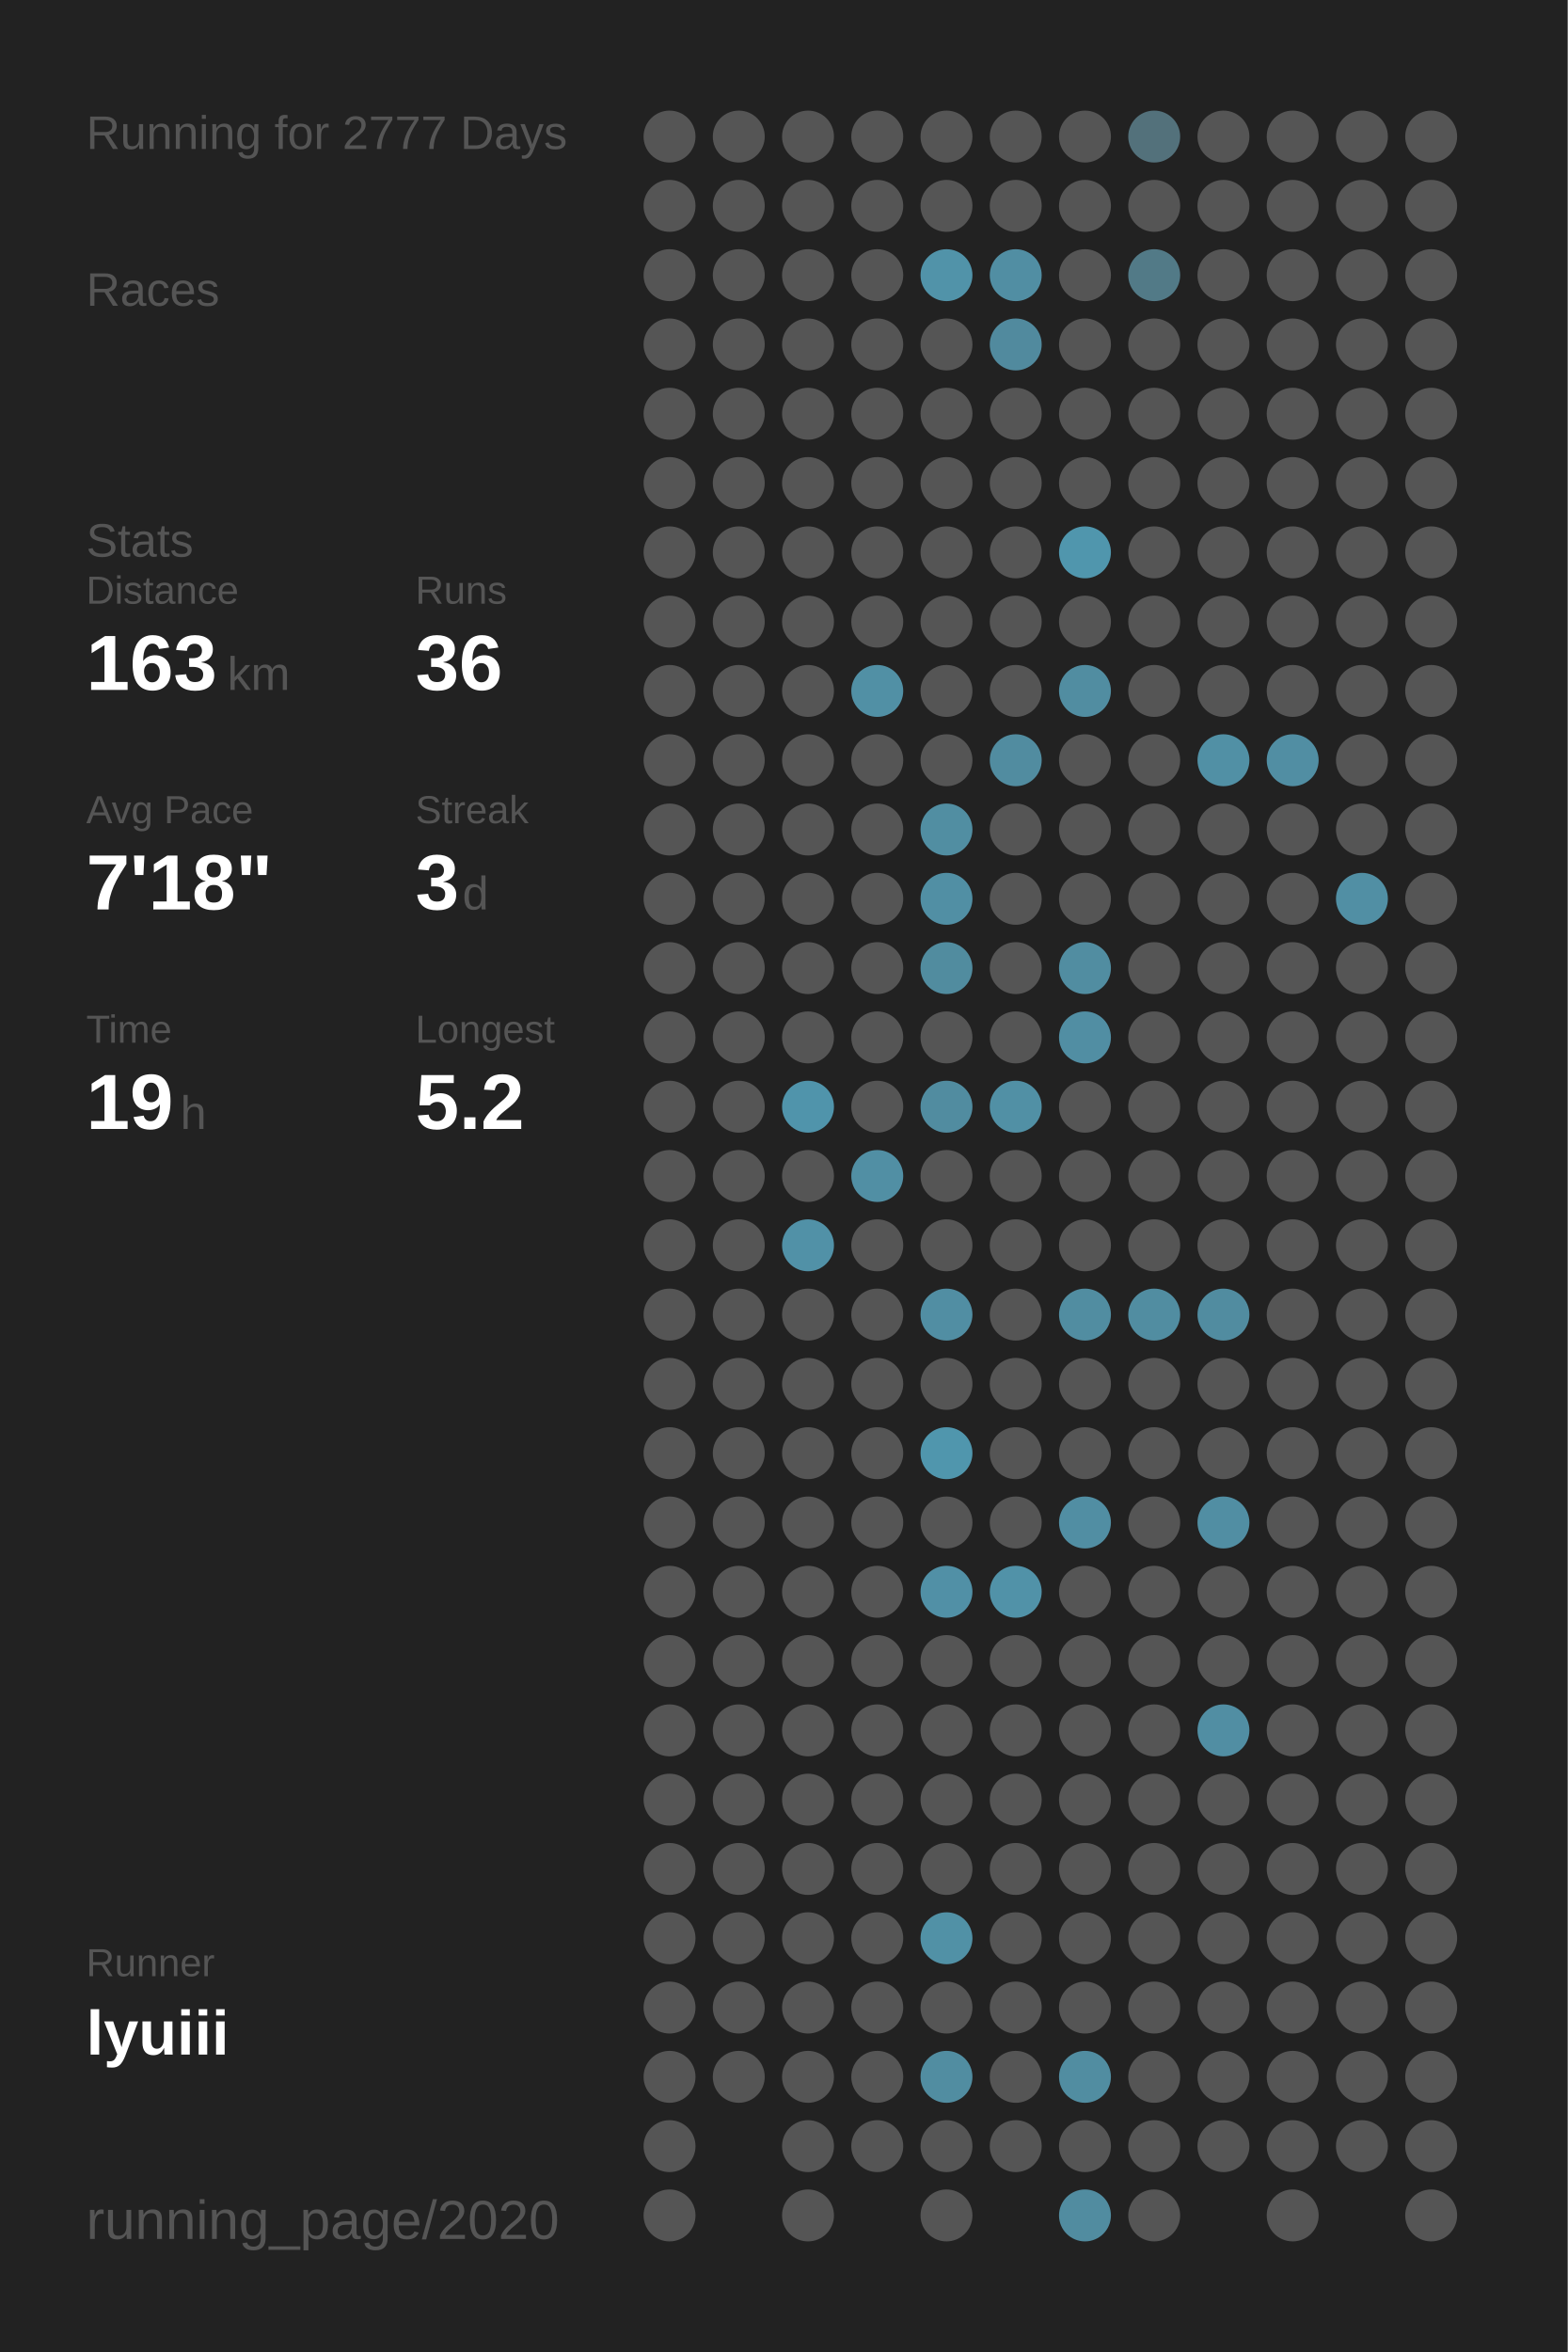
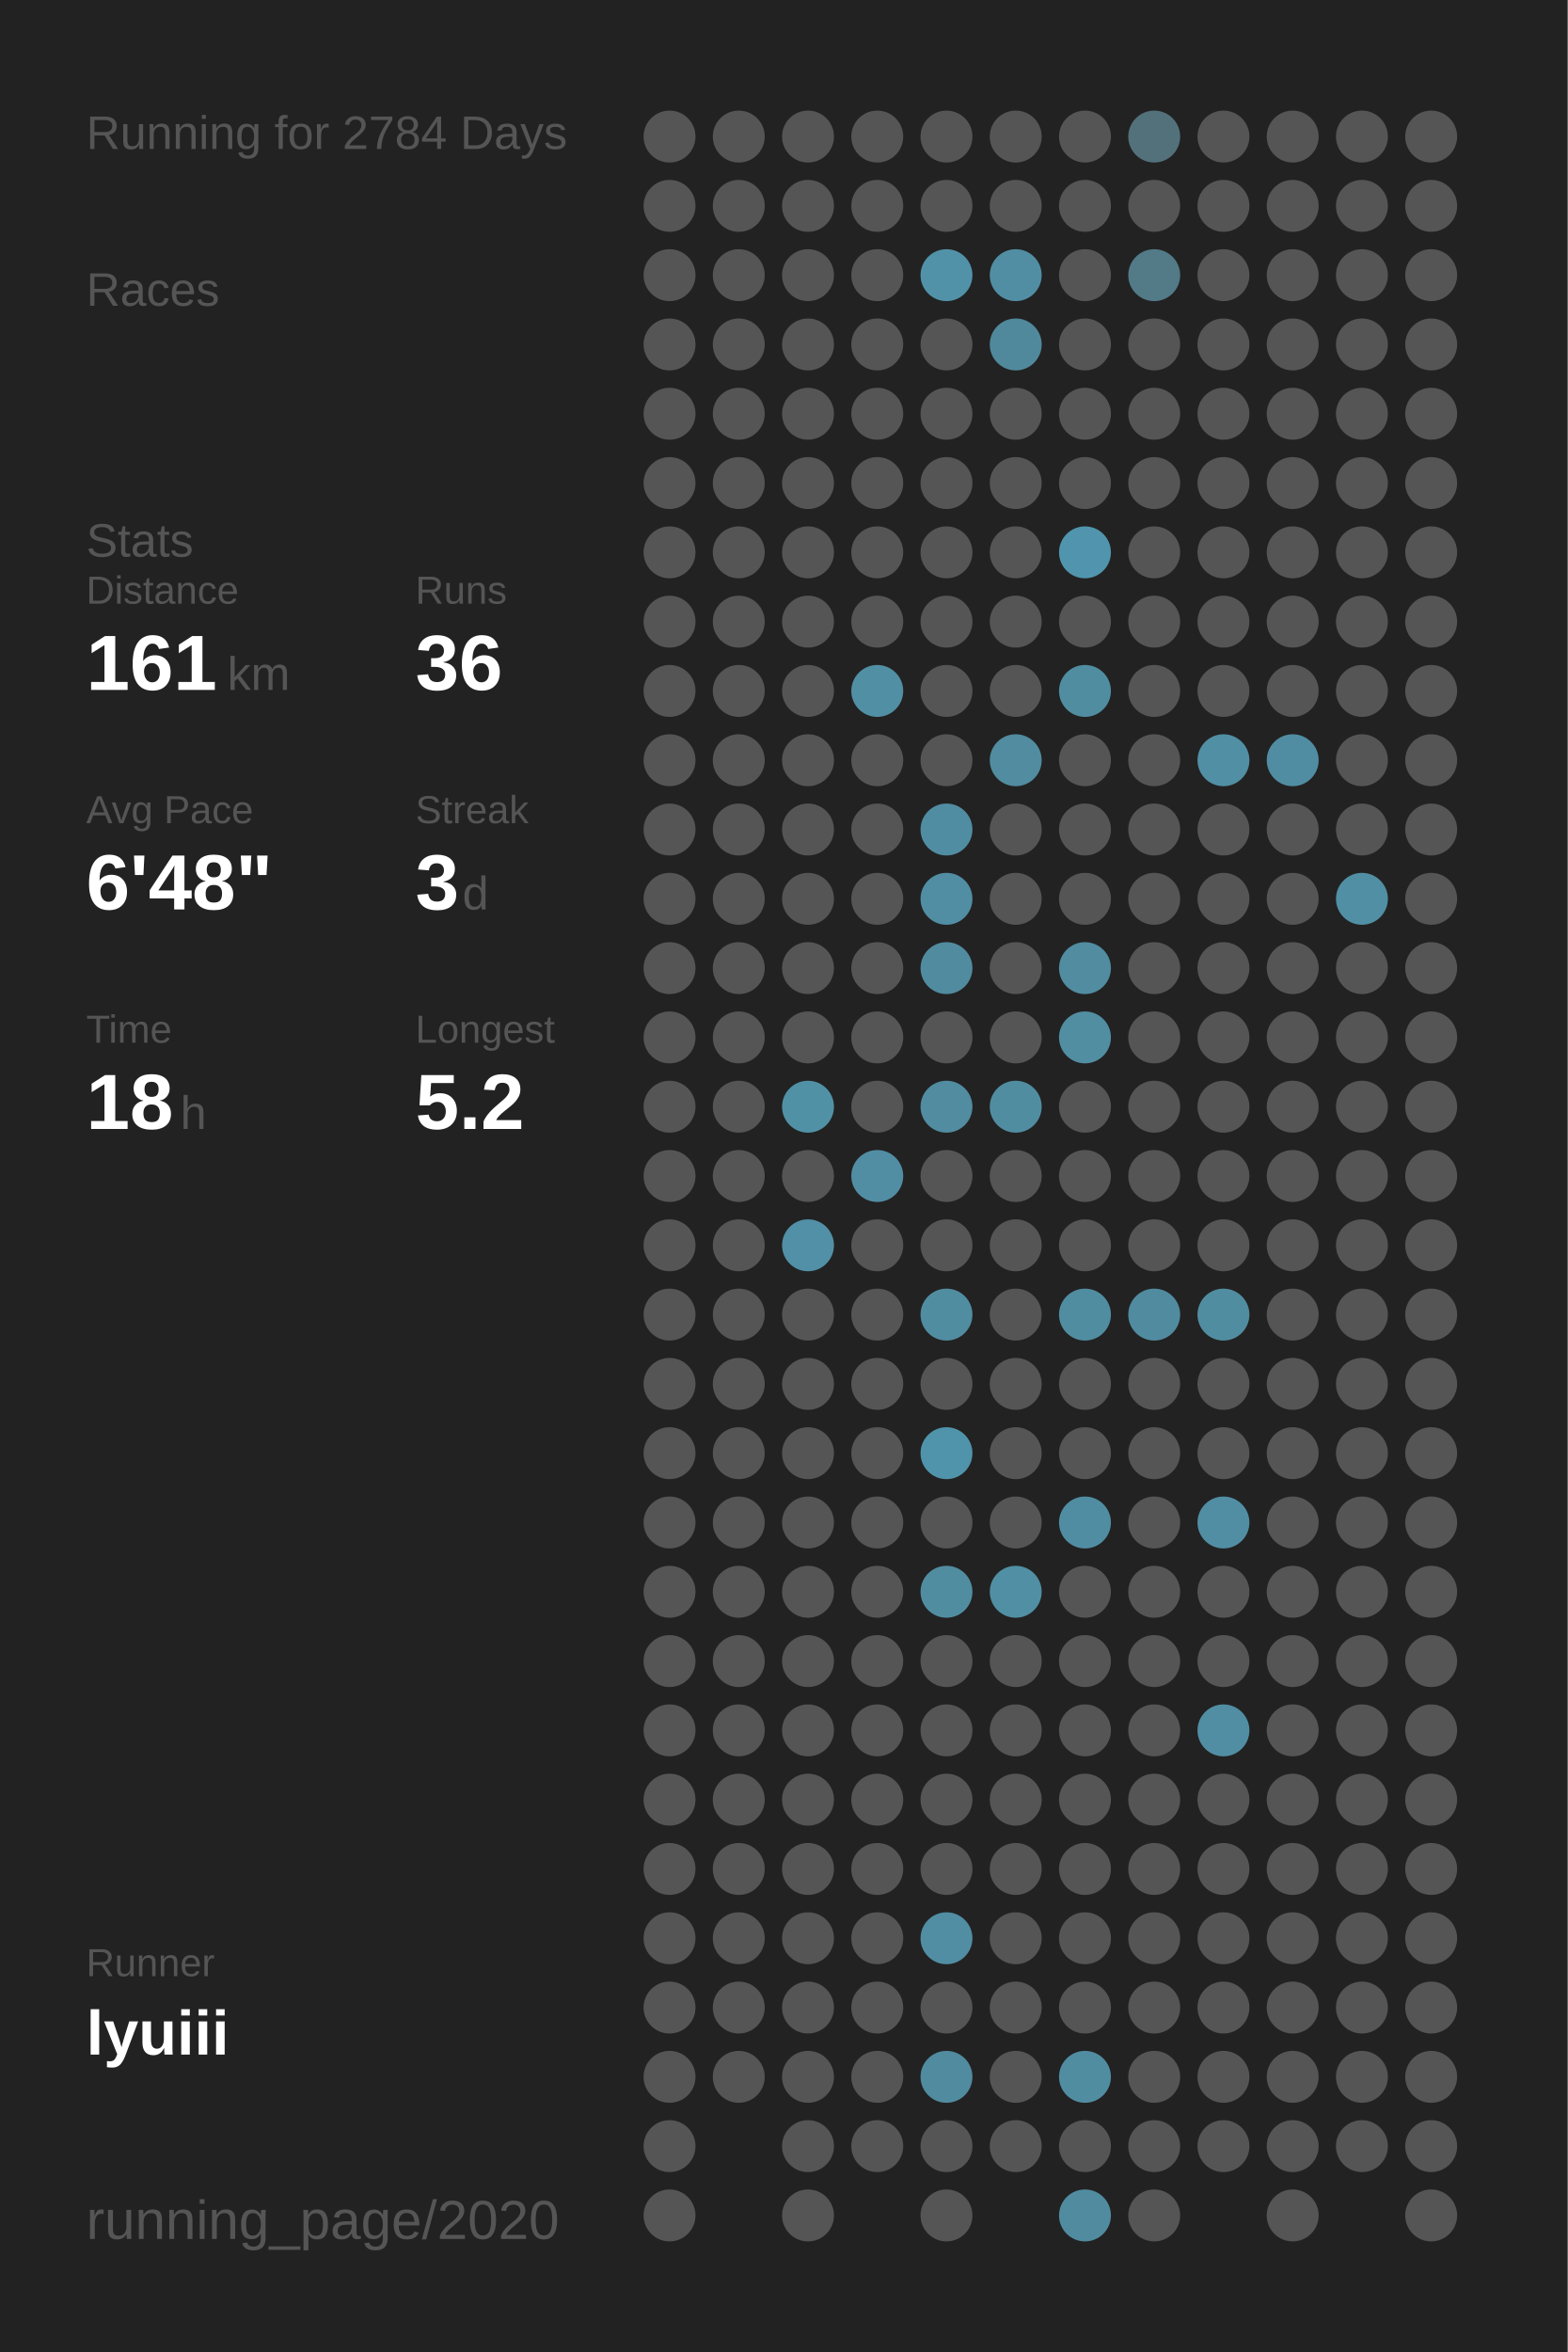
<svg xmlns="http://www.w3.org/2000/svg" baseProfile="full" height="300mm" version="1.1" viewBox="0,0,200,300" width="200mm">
  <defs />
  <rect fill="#222222" height="300" width="200" x="0" y="0" />
-   <text fill="#555555" style="font-size:6px; font-family:Arial;" x="11" y="19">Running for 2777 Days</text>
+   <text fill="#555555" style="font-size:6px; font-family:Arial;" x="11" y="19">Running for 2784 Days</text>
  <text fill="#555555" style="font-size:6px; font-family:Arial;" x="11" y="39">Races</text>
  <text fill="#555555" style="font-size:6px; font-family:Arial;" x="11" y="71">Stats</text>
  <text fill="#555555" style="font-size:5px; font-family:Arial;" x="11" y="77">Distance</text>
-   <text fill="#FFFFFF" style="font-size:10px; font-family:Arial; font-weight:bold;" x="11" y="88">163</text>
+   <text fill="#FFFFFF" style="font-size:10px; font-family:Arial; font-weight:bold;" x="11" y="88">161</text>
  <text fill="#555555" style="font-size:6px; font-family:Arial;" x="29" y="88">km</text>
  <text fill="#555555" style="font-size:5px; font-family:Arial;" x="53" y="77">Runs</text>
  <text fill="#FFFFFF" style="font-size:10px; font-family:Arial; font-weight:bold;" x="53" y="88">36</text>
  <text fill="#555555" style="font-size:5px; font-family:Arial;" x="11" y="105">Avg Pace</text>
-   <text fill="#FFFFFF" style="font-size:10px; font-family:Arial; font-weight:bold;" x="11" y="116">7'18"</text>
+   <text fill="#FFFFFF" style="font-size:10px; font-family:Arial; font-weight:bold;" x="11" y="116">6'48"</text>
  <text fill="#555555" style="font-size:5px; font-family:Arial;" x="53" y="105">Streak</text>
  <text fill="#FFFFFF" style="font-size:10px; font-family:Arial; font-weight:bold;" x="53" y="116">3</text>
  <text fill="#555555" style="font-size:6px; font-family:Arial;" x="59" y="116">d</text>
  <text fill="#555555" style="font-size:5px; font-family:Arial;" x="11" y="133">Time</text>
-   <text fill="#FFFFFF" style="font-size:10px; font-family:Arial; font-weight:bold;" x="11" y="144">19</text>
+   <text fill="#FFFFFF" style="font-size:10px; font-family:Arial; font-weight:bold;" x="11" y="144">18</text>
  <text fill="#555555" style="font-size:6px; font-family:Arial;" x="23" y="144">h</text>
  <text fill="#555555" style="font-size:5px; font-family:Arial;" x="53" y="133">Longest</text>
  <text fill="#FFFFFF" style="font-size:10px; font-family:Arial; font-weight:bold;" x="53" y="144">5.2</text>
  <text fill="#555555" style="font-size:5px; font-family:Arial;" x="11" y="252.065">Runner</text>
  <text fill="#FFFFFF" style="font-size:8px; font-family:Arial; font-weight:bold;" x="11" y="262.065">lyuiii</text>
  <text fill="#555555" style="font-size:7px; font-family:Arial;" x="11" y="285.581">running_page/2020</text>
  <circle cx="85.417" cy="17.419" fill="#555555" r="3.312" />
  <circle cx="85.417" cy="26.258" fill="#555555" r="3.312" />
  <circle cx="85.417" cy="35.097" fill="#555555" r="3.312" />
  <circle cx="85.417" cy="43.935" fill="#555555" r="3.312" />
  <circle cx="85.417" cy="52.774" fill="#555555" r="3.312" />
  <circle cx="85.417" cy="61.613" fill="#555555" r="3.312" />
  <circle cx="85.417" cy="70.452" fill="#555555" r="3.312" />
  <circle cx="85.417" cy="79.29" fill="#555555" r="3.312" />
  <circle cx="85.417" cy="88.129" fill="#555555" r="3.312" />
  <circle cx="85.417" cy="96.968" fill="#555555" r="3.312" />
  <circle cx="85.417" cy="105.806" fill="#555555" r="3.312" />
  <circle cx="85.417" cy="114.645" fill="#555555" r="3.312" />
  <circle cx="85.417" cy="123.484" fill="#555555" r="3.312" />
  <circle cx="85.417" cy="132.323" fill="#555555" r="3.312" />
  <circle cx="85.417" cy="141.161" fill="#555555" r="3.312" />
  <circle cx="85.417" cy="150" fill="#555555" r="3.312" />
  <circle cx="85.417" cy="158.839" fill="#555555" r="3.312" />
  <circle cx="85.417" cy="167.677" fill="#555555" r="3.312" />
  <circle cx="85.417" cy="176.516" fill="#555555" r="3.312" />
  <circle cx="85.417" cy="185.355" fill="#555555" r="3.312" />
  <circle cx="85.417" cy="194.194" fill="#555555" r="3.312" />
  <circle cx="85.417" cy="203.032" fill="#555555" r="3.312" />
  <circle cx="85.417" cy="211.871" fill="#555555" r="3.312" />
  <circle cx="85.417" cy="220.71" fill="#555555" r="3.312" />
  <circle cx="85.417" cy="229.548" fill="#555555" r="3.312" />
  <circle cx="85.417" cy="238.387" fill="#555555" r="3.312" />
  <circle cx="85.417" cy="247.226" fill="#555555" r="3.312" />
  <circle cx="85.417" cy="256.065" fill="#555555" r="3.312" />
  <circle cx="85.417" cy="264.903" fill="#555555" r="3.312" />
  <circle cx="85.417" cy="273.742" fill="#555555" r="3.312" />
  <circle cx="85.417" cy="282.581" fill="#555555" r="3.312" />
  <circle cx="94.25" cy="17.419" fill="#555555" r="3.312" />
  <circle cx="94.25" cy="26.258" fill="#555555" r="3.312" />
  <circle cx="94.25" cy="35.097" fill="#555555" r="3.312" />
  <circle cx="94.25" cy="43.935" fill="#555555" r="3.312" />
  <circle cx="94.25" cy="52.774" fill="#555555" r="3.312" />
  <circle cx="94.25" cy="61.613" fill="#555555" r="3.312" />
  <circle cx="94.25" cy="70.452" fill="#555555" r="3.312" />
  <circle cx="94.25" cy="79.29" fill="#555555" r="3.312" />
  <circle cx="94.25" cy="88.129" fill="#555555" r="3.312" />
  <circle cx="94.25" cy="96.968" fill="#555555" r="3.312" />
  <circle cx="94.25" cy="105.806" fill="#555555" r="3.312" />
  <circle cx="94.25" cy="114.645" fill="#555555" r="3.312" />
  <circle cx="94.25" cy="123.484" fill="#555555" r="3.312" />
  <circle cx="94.25" cy="132.323" fill="#555555" r="3.312" />
  <circle cx="94.25" cy="141.161" fill="#555555" r="3.312" />
  <circle cx="94.25" cy="150" fill="#555555" r="3.312" />
  <circle cx="94.25" cy="158.839" fill="#555555" r="3.312" />
  <circle cx="94.25" cy="167.677" fill="#555555" r="3.312" />
  <circle cx="94.25" cy="176.516" fill="#555555" r="3.312" />
  <circle cx="94.25" cy="185.355" fill="#555555" r="3.312" />
  <circle cx="94.25" cy="194.194" fill="#555555" r="3.312" />
  <circle cx="94.25" cy="203.032" fill="#555555" r="3.312" />
  <circle cx="94.25" cy="211.871" fill="#555555" r="3.312" />
  <circle cx="94.25" cy="220.71" fill="#555555" r="3.312" />
  <circle cx="94.25" cy="229.548" fill="#555555" r="3.312" />
  <circle cx="94.25" cy="238.387" fill="#555555" r="3.312" />
  <circle cx="94.25" cy="247.226" fill="#555555" r="3.312" />
  <circle cx="94.25" cy="256.065" fill="#555555" r="3.312" />
  <circle cx="94.25" cy="264.903" fill="#555555" r="3.312" />
  <circle cx="103.083" cy="17.419" fill="#555555" r="3.312" />
  <circle cx="103.083" cy="26.258" fill="#555555" r="3.312" />
  <circle cx="103.083" cy="35.097" fill="#555555" r="3.312" />
  <circle cx="103.083" cy="43.935" fill="#555555" r="3.312" />
  <circle cx="103.083" cy="52.774" fill="#555555" r="3.312" />
  <circle cx="103.083" cy="61.613" fill="#555555" r="3.312" />
  <circle cx="103.083" cy="70.452" fill="#555555" r="3.312" />
  <circle cx="103.083" cy="79.29" fill="#555555" r="3.312" />
  <circle cx="103.083" cy="88.129" fill="#555555" r="3.312" />
  <circle cx="103.083" cy="96.968" fill="#555555" r="3.312" />
  <circle cx="103.083" cy="105.806" fill="#555555" r="3.312" />
  <circle cx="103.083" cy="114.645" fill="#555555" r="3.312" />
  <circle cx="103.083" cy="123.484" fill="#555555" r="3.312" />
  <circle cx="103.083" cy="132.323" fill="#555555" r="3.312" />
-   <circle cx="103.083" cy="141.161" fill="#5094ab" r="3.312" />
+   <circle cx="103.083" cy="141.161" fill="#5191a6" r="3.312" />
  <circle cx="103.083" cy="150" fill="#555555" r="3.312" />
-   <circle cx="103.083" cy="158.839" fill="#5191a7" r="3.312" />
+   <circle cx="103.083" cy="158.839" fill="#5190a6" r="3.312" />
  <circle cx="103.083" cy="167.677" fill="#555555" r="3.312" />
  <circle cx="103.083" cy="176.516" fill="#555555" r="3.312" />
  <circle cx="103.083" cy="185.355" fill="#555555" r="3.312" />
  <circle cx="103.083" cy="194.194" fill="#555555" r="3.312" />
  <circle cx="103.083" cy="203.032" fill="#555555" r="3.312" />
  <circle cx="103.083" cy="211.871" fill="#555555" r="3.312" />
  <circle cx="103.083" cy="220.71" fill="#555555" r="3.312" />
  <circle cx="103.083" cy="229.548" fill="#555555" r="3.312" />
  <circle cx="103.083" cy="238.387" fill="#555555" r="3.312" />
  <circle cx="103.083" cy="247.226" fill="#555555" r="3.312" />
  <circle cx="103.083" cy="256.065" fill="#555555" r="3.312" />
  <circle cx="103.083" cy="264.903" fill="#555555" r="3.312" />
  <circle cx="103.083" cy="273.742" fill="#555555" r="3.312" />
  <circle cx="103.083" cy="282.581" fill="#555555" r="3.312" />
  <circle cx="111.917" cy="17.419" fill="#555555" r="3.312" />
  <circle cx="111.917" cy="26.258" fill="#555555" r="3.312" />
  <circle cx="111.917" cy="35.097" fill="#555555" r="3.312" />
  <circle cx="111.917" cy="43.935" fill="#555555" r="3.312" />
  <circle cx="111.917" cy="52.774" fill="#555555" r="3.312" />
  <circle cx="111.917" cy="61.613" fill="#555555" r="3.312" />
  <circle cx="111.917" cy="70.452" fill="#555555" r="3.312" />
  <circle cx="111.917" cy="79.29" fill="#555555" r="3.312" />
-   <circle cx="111.917" cy="88.129" fill="#5190a5" r="3.312" />
+   <circle cx="111.917" cy="88.129" fill="#518fa4" r="3.312" />
  <circle cx="111.917" cy="96.968" fill="#555555" r="3.312" />
  <circle cx="111.917" cy="105.806" fill="#555555" r="3.312" />
  <circle cx="111.917" cy="114.645" fill="#555555" r="3.312" />
  <circle cx="111.917" cy="123.484" fill="#555555" r="3.312" />
  <circle cx="111.917" cy="132.323" fill="#555555" r="3.312" />
  <circle cx="111.917" cy="141.161" fill="#555555" r="3.312" />
-   <circle cx="111.917" cy="150" fill="#518fa4" r="3.312" />
+   <circle cx="111.917" cy="150" fill="#518ea3" r="3.312" />
  <circle cx="111.917" cy="158.839" fill="#555555" r="3.312" />
  <circle cx="111.917" cy="167.677" fill="#555555" r="3.312" />
  <circle cx="111.917" cy="176.516" fill="#555555" r="3.312" />
  <circle cx="111.917" cy="185.355" fill="#555555" r="3.312" />
  <circle cx="111.917" cy="194.194" fill="#555555" r="3.312" />
  <circle cx="111.917" cy="203.032" fill="#555555" r="3.312" />
  <circle cx="111.917" cy="211.871" fill="#555555" r="3.312" />
  <circle cx="111.917" cy="220.71" fill="#555555" r="3.312" />
  <circle cx="111.917" cy="229.548" fill="#555555" r="3.312" />
  <circle cx="111.917" cy="238.387" fill="#555555" r="3.312" />
  <circle cx="111.917" cy="247.226" fill="#555555" r="3.312" />
  <circle cx="111.917" cy="256.065" fill="#555555" r="3.312" />
  <circle cx="111.917" cy="264.903" fill="#555555" r="3.312" />
  <circle cx="111.917" cy="273.742" fill="#555555" r="3.312" />
  <circle cx="120.75" cy="17.419" fill="#555555" r="3.312" />
  <circle cx="120.75" cy="26.258" fill="#555555" r="3.312" />
-   <circle cx="120.75" cy="35.097" fill="#5193a9" r="3.312" />
+   <circle cx="120.75" cy="35.097" fill="#5192a9" r="3.312" />
  <circle cx="120.75" cy="43.935" fill="#555555" r="3.312" />
  <circle cx="120.75" cy="52.774" fill="#555555" r="3.312" />
  <circle cx="120.75" cy="61.613" fill="#555555" r="3.312" />
  <circle cx="120.75" cy="70.452" fill="#555555" r="3.312" />
  <circle cx="120.75" cy="79.29" fill="#555555" r="3.312" />
  <circle cx="120.75" cy="88.129" fill="#555555" r="3.312" />
  <circle cx="120.75" cy="96.968" fill="#555555" r="3.312" />
-   <circle cx="120.75" cy="105.806" fill="#518ea2" r="3.312" />
-   <circle cx="120.75" cy="114.645" fill="#518fa4" r="3.312" />
-   <circle cx="120.75" cy="123.484" fill="#518c9f" r="3.312" />
+   <circle cx="120.75" cy="105.806" fill="#518da2" r="3.312" />
+   <circle cx="120.75" cy="114.645" fill="#518ea3" r="3.312" />
+   <circle cx="120.75" cy="123.484" fill="#518b9f" r="3.312" />
  <circle cx="120.75" cy="132.323" fill="#555555" r="3.312" />
  <circle cx="120.75" cy="141.161" fill="#518ca0" r="3.312" />
  <circle cx="120.75" cy="150" fill="#555555" r="3.312" />
  <circle cx="120.75" cy="158.839" fill="#555555" r="3.312" />
-   <circle cx="120.75" cy="167.677" fill="#518ea3" r="3.312" />
+   <circle cx="120.75" cy="167.677" fill="#518da1" r="3.312" />
  <circle cx="120.75" cy="176.516" fill="#555555" r="3.312" />
-   <circle cx="120.75" cy="185.355" fill="#5096ad" r="3.312" />
+   <circle cx="120.75" cy="185.355" fill="#5094ab" r="3.312" />
  <circle cx="120.75" cy="194.194" fill="#555555" r="3.312" />
-   <circle cx="120.75" cy="203.032" fill="#5190a6" r="3.312" />
+   <circle cx="120.75" cy="203.032" fill="#518da1" r="3.312" />
  <circle cx="120.75" cy="211.871" fill="#555555" r="3.312" />
  <circle cx="120.75" cy="220.71" fill="#555555" r="3.312" />
  <circle cx="120.75" cy="229.548" fill="#555555" r="3.312" />
  <circle cx="120.75" cy="238.387" fill="#555555" r="3.312" />
-   <circle cx="120.75" cy="247.226" fill="#5191a6" r="3.312" />
+   <circle cx="120.75" cy="247.226" fill="#518ea3" r="3.312" />
  <circle cx="120.75" cy="256.065" fill="#555555" r="3.312" />
-   <circle cx="120.75" cy="264.903" fill="#518da1" r="3.312" />
+   <circle cx="120.75" cy="264.903" fill="#518b9f" r="3.312" />
  <circle cx="120.75" cy="273.742" fill="#555555" r="3.312" />
  <circle cx="120.75" cy="282.581" fill="#555555" r="3.312" />
  <circle cx="129.583" cy="17.419" fill="#555555" r="3.312" />
  <circle cx="129.583" cy="26.258" fill="#555555" r="3.312" />
  <circle cx="129.583" cy="35.097" fill="#518ea3" r="3.312" />
-   <circle cx="129.583" cy="43.935" fill="#518a9e" r="3.312" />
+   <circle cx="129.583" cy="43.935" fill="#51899c" r="3.312" />
  <circle cx="129.583" cy="52.774" fill="#555555" r="3.312" />
  <circle cx="129.583" cy="61.613" fill="#555555" r="3.312" />
  <circle cx="129.583" cy="70.452" fill="#555555" r="3.312" />
  <circle cx="129.583" cy="79.29" fill="#555555" r="3.312" />
  <circle cx="129.583" cy="88.129" fill="#555555" r="3.312" />
  <circle cx="129.583" cy="96.968" fill="#518ca0" r="3.312" />
  <circle cx="129.583" cy="105.806" fill="#555555" r="3.312" />
  <circle cx="129.583" cy="114.645" fill="#555555" r="3.312" />
  <circle cx="129.583" cy="123.484" fill="#555555" r="3.312" />
  <circle cx="129.583" cy="132.323" fill="#555555" r="3.312" />
-   <circle cx="129.583" cy="141.161" fill="#5190a5" r="3.312" />
+   <circle cx="129.583" cy="141.161" fill="#518da1" r="3.312" />
  <circle cx="129.583" cy="150" fill="#555555" r="3.312" />
  <circle cx="129.583" cy="158.839" fill="#555555" r="3.312" />
  <circle cx="129.583" cy="167.677" fill="#555555" r="3.312" />
  <circle cx="129.583" cy="176.516" fill="#555555" r="3.312" />
  <circle cx="129.583" cy="185.355" fill="#555555" r="3.312" />
  <circle cx="129.583" cy="194.194" fill="#555555" r="3.312" />
-   <circle cx="129.583" cy="203.032" fill="#5192a8" r="3.312" />
+   <circle cx="129.583" cy="203.032" fill="#518fa4" r="3.312" />
  <circle cx="129.583" cy="211.871" fill="#555555" r="3.312" />
  <circle cx="129.583" cy="220.71" fill="#555555" r="3.312" />
  <circle cx="129.583" cy="229.548" fill="#555555" r="3.312" />
  <circle cx="129.583" cy="238.387" fill="#555555" r="3.312" />
  <circle cx="129.583" cy="247.226" fill="#555555" r="3.312" />
  <circle cx="129.583" cy="256.065" fill="#555555" r="3.312" />
  <circle cx="129.583" cy="264.903" fill="#555555" r="3.312" />
  <circle cx="129.583" cy="273.742" fill="#555555" r="3.312" />
  <circle cx="138.417" cy="17.419" fill="#555555" r="3.312" />
  <circle cx="138.417" cy="26.258" fill="#555555" r="3.312" />
  <circle cx="138.417" cy="35.097" fill="#555555" r="3.312" />
  <circle cx="138.417" cy="43.935" fill="#555555" r="3.312" />
  <circle cx="138.417" cy="52.774" fill="#555555" r="3.312" />
  <circle cx="138.417" cy="61.613" fill="#555555" r="3.312" />
-   <circle cx="138.417" cy="70.452" fill="#5096ad" r="3.312" />
+   <circle cx="138.417" cy="70.452" fill="#5095ad" r="3.312" />
  <circle cx="138.417" cy="79.29" fill="#555555" r="3.312" />
  <circle cx="138.417" cy="88.129" fill="#518da1" r="3.312" />
  <circle cx="138.417" cy="96.968" fill="#555555" r="3.312" />
  <circle cx="138.417" cy="105.806" fill="#555555" r="3.312" />
  <circle cx="138.417" cy="114.645" fill="#555555" r="3.312" />
-   <circle cx="138.417" cy="123.484" fill="#518da1" r="3.312" />
-   <circle cx="138.417" cy="132.323" fill="#518ea3" r="3.312" />
+   <circle cx="138.417" cy="123.484" fill="#518ca1" r="3.312" />
+   <circle cx="138.417" cy="132.323" fill="#518ea2" r="3.312" />
  <circle cx="138.417" cy="141.161" fill="#555555" r="3.312" />
  <circle cx="138.417" cy="150" fill="#555555" r="3.312" />
  <circle cx="138.417" cy="158.839" fill="#555555" r="3.312" />
  <circle cx="138.417" cy="167.677" fill="#518da1" r="3.312" />
  <circle cx="138.417" cy="176.516" fill="#555555" r="3.312" />
  <circle cx="138.417" cy="185.355" fill="#555555" r="3.312" />
-   <circle cx="138.417" cy="194.194" fill="#518ea3" r="3.312" />
+   <circle cx="138.417" cy="194.194" fill="#518da2" r="3.312" />
  <circle cx="138.417" cy="203.032" fill="#555555" r="3.312" />
  <circle cx="138.417" cy="211.871" fill="#555555" r="3.312" />
  <circle cx="138.417" cy="220.71" fill="#555555" r="3.312" />
  <circle cx="138.417" cy="229.548" fill="#555555" r="3.312" />
  <circle cx="138.417" cy="238.387" fill="#555555" r="3.312" />
  <circle cx="138.417" cy="247.226" fill="#555555" r="3.312" />
  <circle cx="138.417" cy="256.065" fill="#555555" r="3.312" />
  <circle cx="138.417" cy="264.903" fill="#518da1" r="3.312" />
  <circle cx="138.417" cy="273.742" fill="#555555" r="3.312" />
-   <circle cx="138.417" cy="282.581" fill="#518ca0" r="3.312" />
+   <circle cx="138.417" cy="282.581" fill="#518b9f" r="3.312" />
  <circle cx="147.25" cy="17.419" fill="#53717b" r="3.312" />
  <circle cx="147.25" cy="26.258" fill="#555555" r="3.312" />
  <circle cx="147.25" cy="35.097" fill="#527a87" r="3.312" />
  <circle cx="147.25" cy="43.935" fill="#555555" r="3.312" />
  <circle cx="147.25" cy="52.774" fill="#555555" r="3.312" />
  <circle cx="147.25" cy="61.613" fill="#555555" r="3.312" />
  <circle cx="147.25" cy="70.452" fill="#555555" r="3.312" />
  <circle cx="147.25" cy="79.29" fill="#555555" r="3.312" />
  <circle cx="147.25" cy="88.129" fill="#555555" r="3.312" />
  <circle cx="147.25" cy="96.968" fill="#555555" r="3.312" />
  <circle cx="147.25" cy="105.806" fill="#555555" r="3.312" />
  <circle cx="147.25" cy="114.645" fill="#555555" r="3.312" />
  <circle cx="147.25" cy="123.484" fill="#555555" r="3.312" />
  <circle cx="147.25" cy="132.323" fill="#555555" r="3.312" />
  <circle cx="147.25" cy="141.161" fill="#555555" r="3.312" />
  <circle cx="147.25" cy="150" fill="#555555" r="3.312" />
  <circle cx="147.25" cy="158.839" fill="#555555" r="3.312" />
-   <circle cx="147.25" cy="167.677" fill="#518da1" r="3.312" />
+   <circle cx="147.25" cy="167.677" fill="#518b9f" r="3.312" />
  <circle cx="147.25" cy="176.516" fill="#555555" r="3.312" />
  <circle cx="147.25" cy="185.355" fill="#555555" r="3.312" />
  <circle cx="147.25" cy="194.194" fill="#555555" r="3.312" />
  <circle cx="147.25" cy="203.032" fill="#555555" r="3.312" />
  <circle cx="147.25" cy="211.871" fill="#555555" r="3.312" />
  <circle cx="147.25" cy="220.71" fill="#555555" r="3.312" />
  <circle cx="147.25" cy="229.548" fill="#555555" r="3.312" />
  <circle cx="147.25" cy="238.387" fill="#555555" r="3.312" />
  <circle cx="147.25" cy="247.226" fill="#555555" r="3.312" />
  <circle cx="147.25" cy="256.065" fill="#555555" r="3.312" />
  <circle cx="147.25" cy="264.903" fill="#555555" r="3.312" />
  <circle cx="147.25" cy="273.742" fill="#555555" r="3.312" />
  <circle cx="147.25" cy="282.581" fill="#555555" r="3.312" />
  <circle cx="156.083" cy="17.419" fill="#555555" r="3.312" />
  <circle cx="156.083" cy="26.258" fill="#555555" r="3.312" />
  <circle cx="156.083" cy="35.097" fill="#555555" r="3.312" />
  <circle cx="156.083" cy="43.935" fill="#555555" r="3.312" />
  <circle cx="156.083" cy="52.774" fill="#555555" r="3.312" />
  <circle cx="156.083" cy="61.613" fill="#555555" r="3.312" />
  <circle cx="156.083" cy="70.452" fill="#555555" r="3.312" />
  <circle cx="156.083" cy="79.29" fill="#555555" r="3.312" />
  <circle cx="156.083" cy="88.129" fill="#555555" r="3.312" />
-   <circle cx="156.083" cy="96.968" fill="#5190a5" r="3.312" />
+   <circle cx="156.083" cy="96.968" fill="#518fa4" r="3.312" />
  <circle cx="156.083" cy="105.806" fill="#555555" r="3.312" />
  <circle cx="156.083" cy="114.645" fill="#555555" r="3.312" />
  <circle cx="156.083" cy="123.484" fill="#555555" r="3.312" />
  <circle cx="156.083" cy="132.323" fill="#555555" r="3.312" />
  <circle cx="156.083" cy="141.161" fill="#555555" r="3.312" />
  <circle cx="156.083" cy="150" fill="#555555" r="3.312" />
  <circle cx="156.083" cy="158.839" fill="#555555" r="3.312" />
-   <circle cx="156.083" cy="167.677" fill="#518ca0" r="3.312" />
+   <circle cx="156.083" cy="167.677" fill="#518da1" r="3.312" />
  <circle cx="156.083" cy="176.516" fill="#555555" r="3.312" />
  <circle cx="156.083" cy="185.355" fill="#555555" r="3.312" />
  <circle cx="156.083" cy="194.194" fill="#518ea3" r="3.312" />
  <circle cx="156.083" cy="203.032" fill="#555555" r="3.312" />
  <circle cx="156.083" cy="211.871" fill="#555555" r="3.312" />
  <circle cx="156.083" cy="220.71" fill="#518ea3" r="3.312" />
  <circle cx="156.083" cy="229.548" fill="#555555" r="3.312" />
  <circle cx="156.083" cy="238.387" fill="#555555" r="3.312" />
  <circle cx="156.083" cy="247.226" fill="#555555" r="3.312" />
  <circle cx="156.083" cy="256.065" fill="#555555" r="3.312" />
  <circle cx="156.083" cy="264.903" fill="#555555" r="3.312" />
  <circle cx="156.083" cy="273.742" fill="#555555" r="3.312" />
  <circle cx="164.917" cy="17.419" fill="#555555" r="3.312" />
  <circle cx="164.917" cy="26.258" fill="#555555" r="3.312" />
  <circle cx="164.917" cy="35.097" fill="#555555" r="3.312" />
  <circle cx="164.917" cy="43.935" fill="#555555" r="3.312" />
  <circle cx="164.917" cy="52.774" fill="#555555" r="3.312" />
  <circle cx="164.917" cy="61.613" fill="#555555" r="3.312" />
  <circle cx="164.917" cy="70.452" fill="#555555" r="3.312" />
  <circle cx="164.917" cy="79.29" fill="#555555" r="3.312" />
  <circle cx="164.917" cy="88.129" fill="#555555" r="3.312" />
-   <circle cx="164.917" cy="96.968" fill="#518ea3" r="3.312" />
+   <circle cx="164.917" cy="96.968" fill="#518da2" r="3.312" />
  <circle cx="164.917" cy="105.806" fill="#555555" r="3.312" />
  <circle cx="164.917" cy="114.645" fill="#555555" r="3.312" />
  <circle cx="164.917" cy="123.484" fill="#555555" r="3.312" />
  <circle cx="164.917" cy="132.323" fill="#555555" r="3.312" />
  <circle cx="164.917" cy="141.161" fill="#555555" r="3.312" />
  <circle cx="164.917" cy="150" fill="#555555" r="3.312" />
  <circle cx="164.917" cy="158.839" fill="#555555" r="3.312" />
  <circle cx="164.917" cy="167.677" fill="#555555" r="3.312" />
  <circle cx="164.917" cy="176.516" fill="#555555" r="3.312" />
  <circle cx="164.917" cy="185.355" fill="#555555" r="3.312" />
  <circle cx="164.917" cy="194.194" fill="#555555" r="3.312" />
  <circle cx="164.917" cy="203.032" fill="#555555" r="3.312" />
  <circle cx="164.917" cy="211.871" fill="#555555" r="3.312" />
  <circle cx="164.917" cy="220.71" fill="#555555" r="3.312" />
  <circle cx="164.917" cy="229.548" fill="#555555" r="3.312" />
  <circle cx="164.917" cy="238.387" fill="#555555" r="3.312" />
  <circle cx="164.917" cy="247.226" fill="#555555" r="3.312" />
  <circle cx="164.917" cy="256.065" fill="#555555" r="3.312" />
  <circle cx="164.917" cy="264.903" fill="#555555" r="3.312" />
  <circle cx="164.917" cy="273.742" fill="#555555" r="3.312" />
  <circle cx="164.917" cy="282.581" fill="#555555" r="3.312" />
  <circle cx="173.75" cy="17.419" fill="#555555" r="3.312" />
  <circle cx="173.75" cy="26.258" fill="#555555" r="3.312" />
  <circle cx="173.75" cy="35.097" fill="#555555" r="3.312" />
  <circle cx="173.75" cy="43.935" fill="#555555" r="3.312" />
  <circle cx="173.75" cy="52.774" fill="#555555" r="3.312" />
  <circle cx="173.75" cy="61.613" fill="#555555" r="3.312" />
  <circle cx="173.75" cy="70.452" fill="#555555" r="3.312" />
  <circle cx="173.75" cy="79.29" fill="#555555" r="3.312" />
  <circle cx="173.75" cy="88.129" fill="#555555" r="3.312" />
  <circle cx="173.75" cy="96.968" fill="#555555" r="3.312" />
  <circle cx="173.75" cy="105.806" fill="#555555" r="3.312" />
  <circle cx="173.75" cy="114.645" fill="#518fa4" r="3.312" />
  <circle cx="173.75" cy="123.484" fill="#555555" r="3.312" />
  <circle cx="173.75" cy="132.323" fill="#555555" r="3.312" />
  <circle cx="173.75" cy="141.161" fill="#555555" r="3.312" />
  <circle cx="173.75" cy="150" fill="#555555" r="3.312" />
  <circle cx="173.75" cy="158.839" fill="#555555" r="3.312" />
  <circle cx="173.75" cy="167.677" fill="#555555" r="3.312" />
  <circle cx="173.75" cy="176.516" fill="#555555" r="3.312" />
  <circle cx="173.75" cy="185.355" fill="#555555" r="3.312" />
  <circle cx="173.75" cy="194.194" fill="#555555" r="3.312" />
  <circle cx="173.75" cy="203.032" fill="#555555" r="3.312" />
  <circle cx="173.75" cy="211.871" fill="#555555" r="3.312" />
  <circle cx="173.75" cy="220.71" fill="#555555" r="3.312" />
  <circle cx="173.75" cy="229.548" fill="#555555" r="3.312" />
  <circle cx="173.75" cy="238.387" fill="#555555" r="3.312" />
  <circle cx="173.75" cy="247.226" fill="#555555" r="3.312" />
  <circle cx="173.75" cy="256.065" fill="#555555" r="3.312" />
  <circle cx="173.75" cy="264.903" fill="#555555" r="3.312" />
  <circle cx="173.75" cy="273.742" fill="#555555" r="3.312" />
  <circle cx="182.583" cy="17.419" fill="#555555" r="3.312" />
  <circle cx="182.583" cy="26.258" fill="#555555" r="3.312" />
  <circle cx="182.583" cy="35.097" fill="#555555" r="3.312" />
  <circle cx="182.583" cy="43.935" fill="#555555" r="3.312" />
  <circle cx="182.583" cy="52.774" fill="#555555" r="3.312" />
  <circle cx="182.583" cy="61.613" fill="#555555" r="3.312" />
  <circle cx="182.583" cy="70.452" fill="#555555" r="3.312" />
  <circle cx="182.583" cy="79.29" fill="#555555" r="3.312" />
  <circle cx="182.583" cy="88.129" fill="#555555" r="3.312" />
  <circle cx="182.583" cy="96.968" fill="#555555" r="3.312" />
  <circle cx="182.583" cy="105.806" fill="#555555" r="3.312" />
  <circle cx="182.583" cy="114.645" fill="#555555" r="3.312" />
  <circle cx="182.583" cy="123.484" fill="#555555" r="3.312" />
  <circle cx="182.583" cy="132.323" fill="#555555" r="3.312" />
  <circle cx="182.583" cy="141.161" fill="#555555" r="3.312" />
  <circle cx="182.583" cy="150" fill="#555555" r="3.312" />
  <circle cx="182.583" cy="158.839" fill="#555555" r="3.312" />
  <circle cx="182.583" cy="167.677" fill="#555555" r="3.312" />
  <circle cx="182.583" cy="176.516" fill="#555555" r="3.312" />
  <circle cx="182.583" cy="185.355" fill="#555555" r="3.312" />
  <circle cx="182.583" cy="194.194" fill="#555555" r="3.312" />
  <circle cx="182.583" cy="203.032" fill="#555555" r="3.312" />
  <circle cx="182.583" cy="211.871" fill="#555555" r="3.312" />
  <circle cx="182.583" cy="220.71" fill="#555555" r="3.312" />
  <circle cx="182.583" cy="229.548" fill="#555555" r="3.312" />
  <circle cx="182.583" cy="238.387" fill="#555555" r="3.312" />
  <circle cx="182.583" cy="247.226" fill="#555555" r="3.312" />
  <circle cx="182.583" cy="256.065" fill="#555555" r="3.312" />
  <circle cx="182.583" cy="264.903" fill="#555555" r="3.312" />
  <circle cx="182.583" cy="273.742" fill="#555555" r="3.312" />
  <circle cx="182.583" cy="282.581" fill="#555555" r="3.312" />
</svg>
